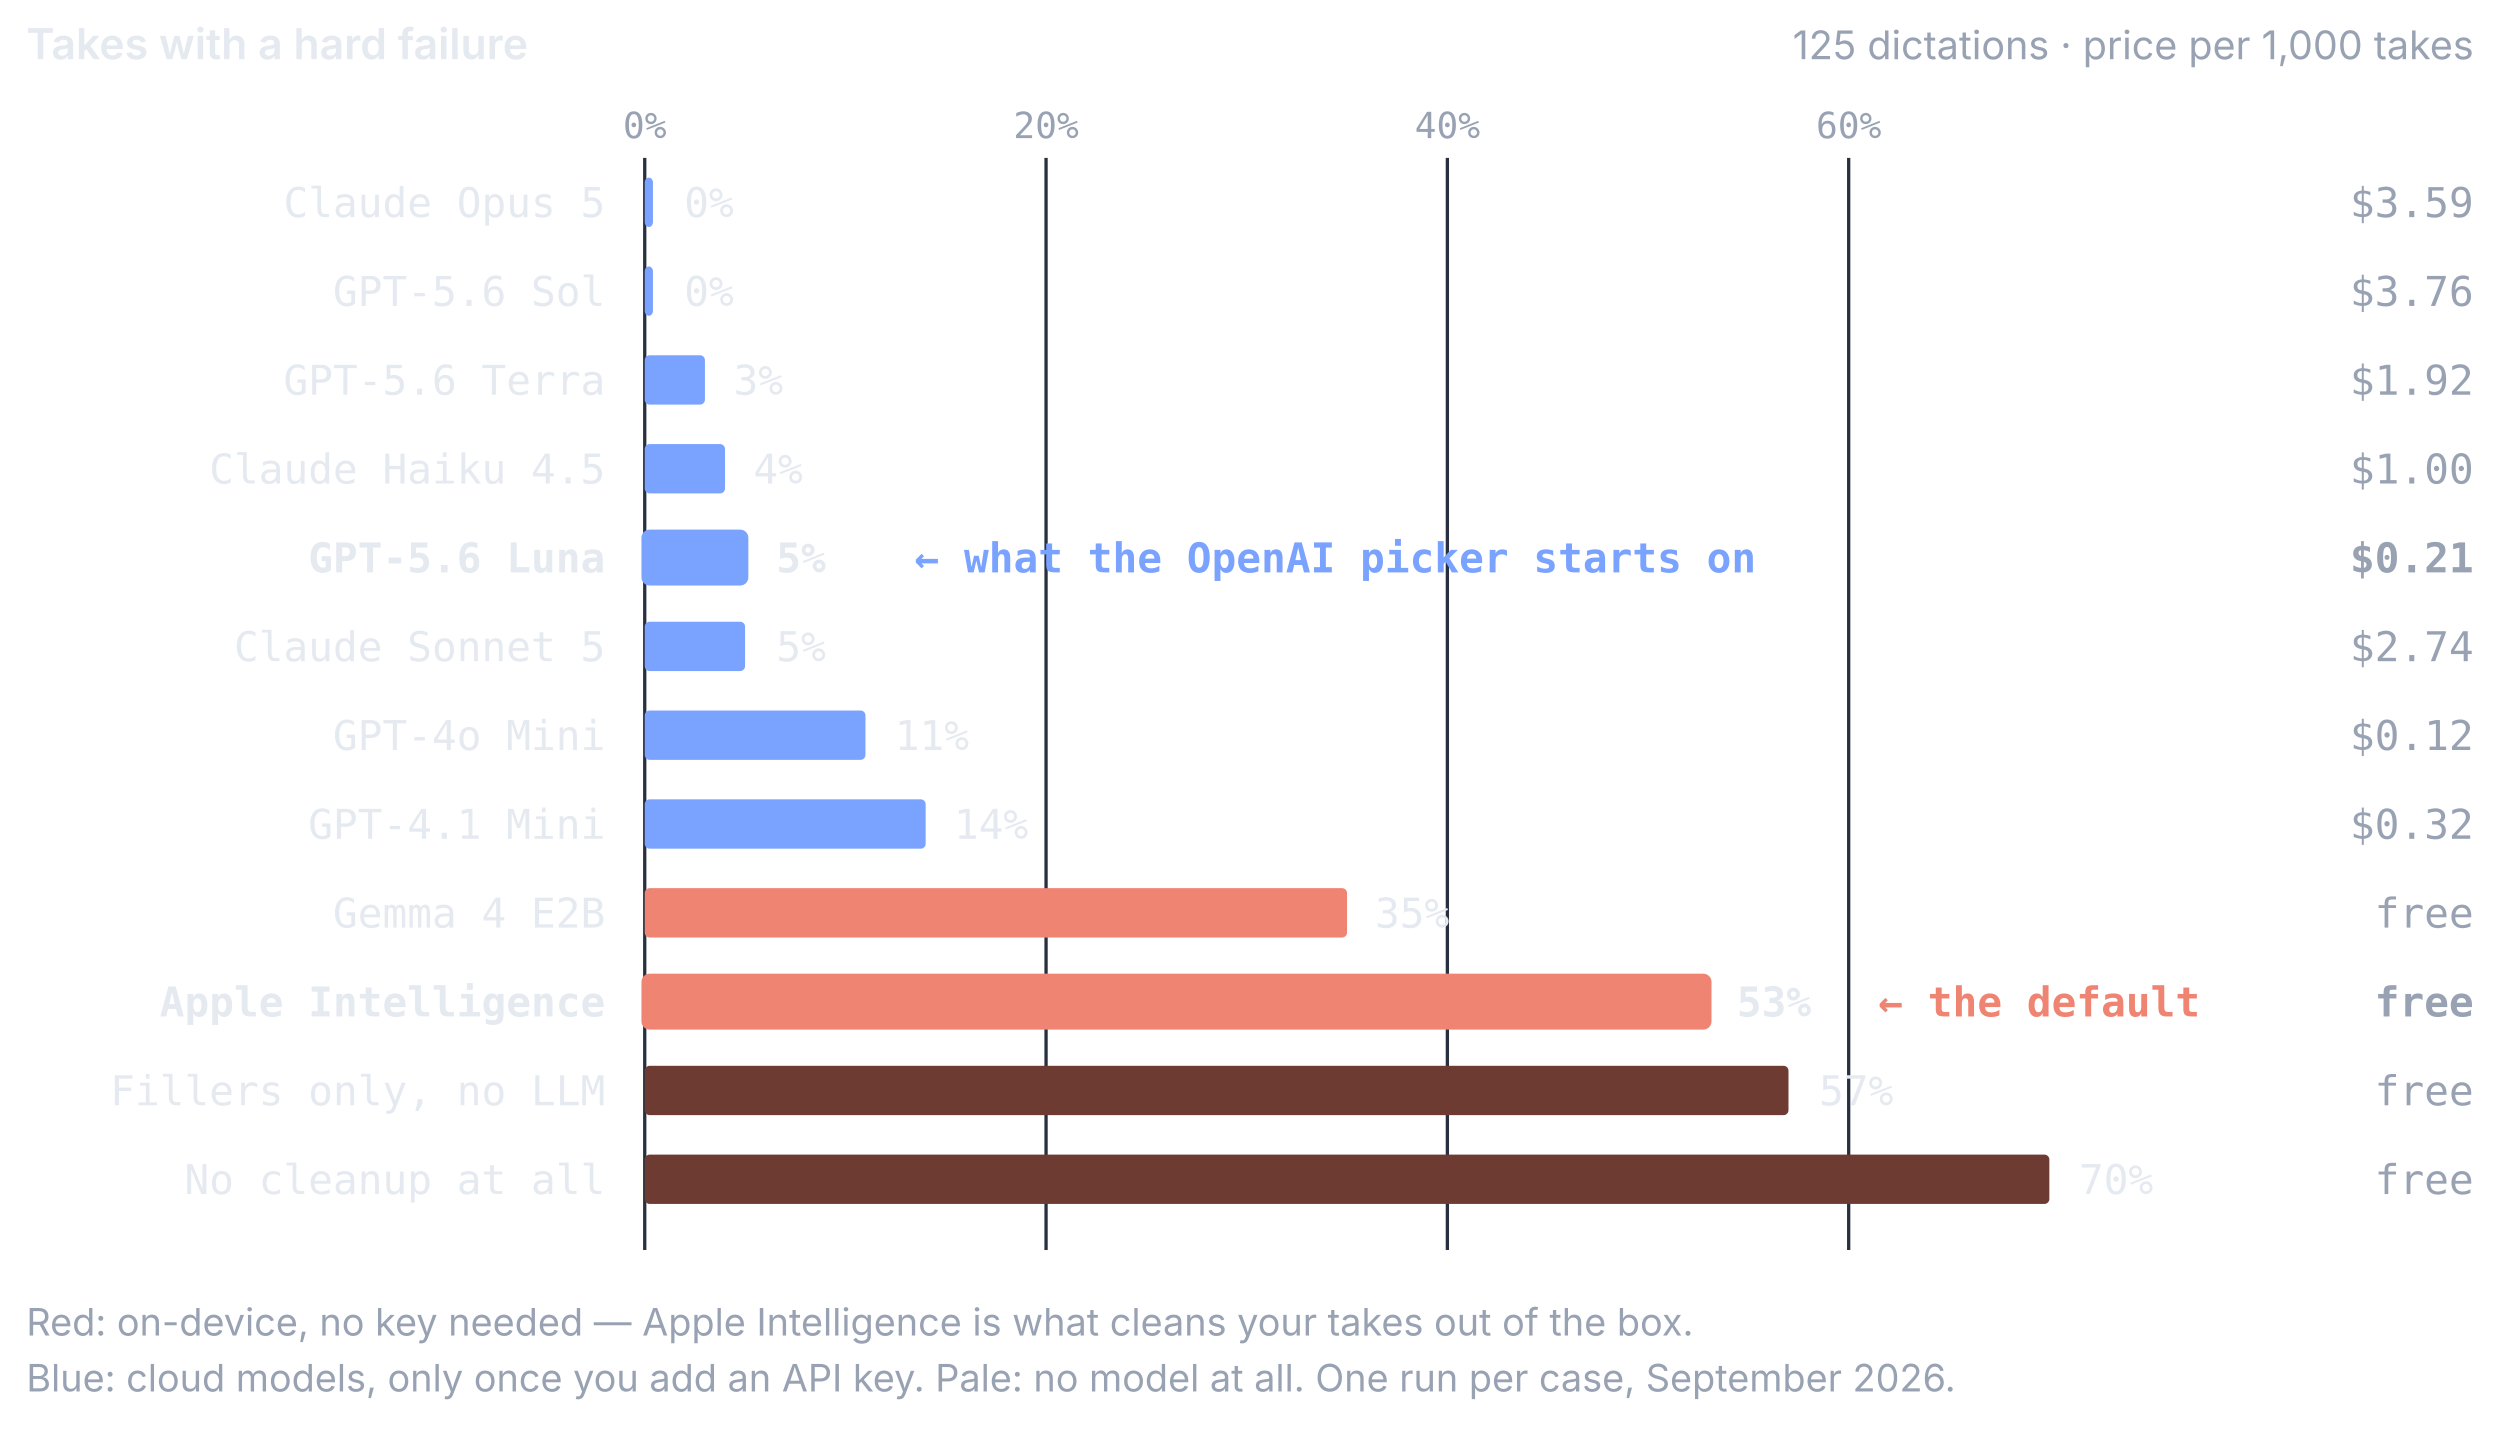
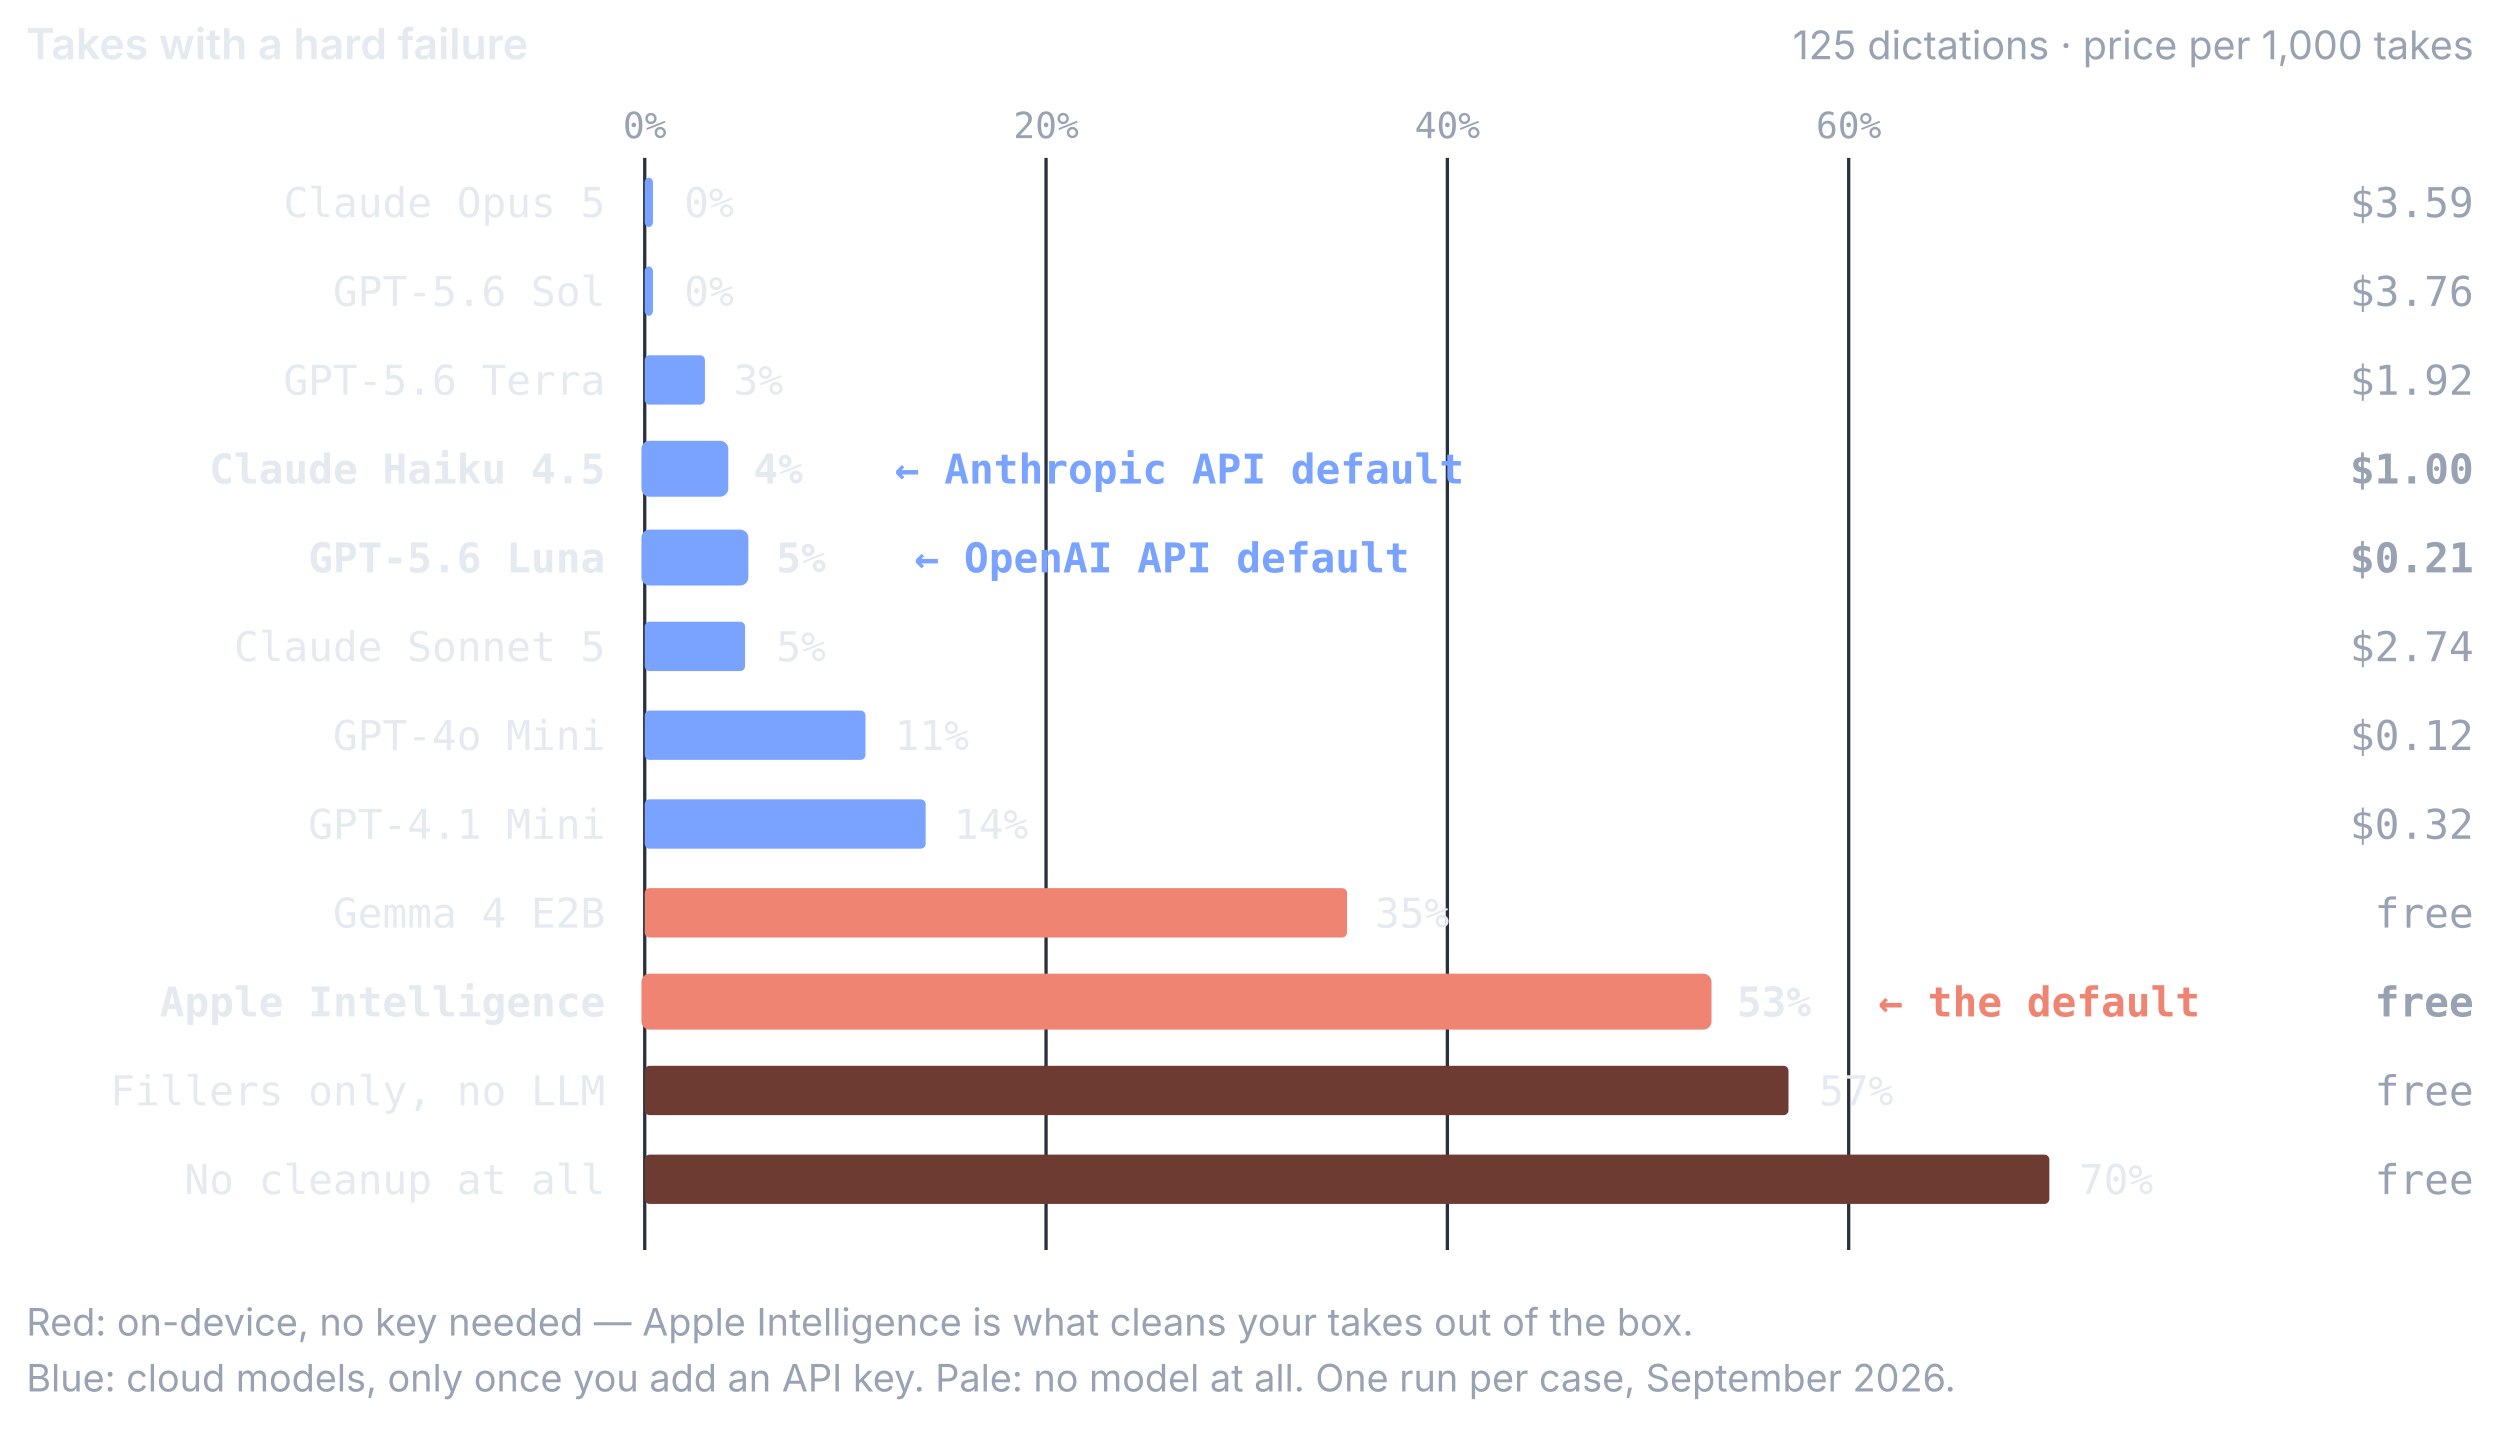
<svg xmlns="http://www.w3.org/2000/svg" viewBox="0 0 760 436" width="760" height="436" font-family="ui-monospace, SFMono-Regular, Menlo, monospace" font-size="12.5">
  <text x="8" y="18" fill="#E5E9F0" font-family="system-ui, -apple-system, sans-serif" font-size="13" font-weight="600">Takes with a hard failure</text>
  <text x="752" y="18" text-anchor="end" fill="#98A2B3" font-family="system-ui, -apple-system, sans-serif" font-size="12">125 dictations · price per 1,000 takes</text>
  <line x1="196" y1="48" x2="196" y2="380" stroke="#283040" stroke-width="1" />
  <text x="196" y="42" text-anchor="middle" fill="#98A2B3" font-size="11">0%</text>
  <line x1="318" y1="48" x2="318" y2="380" stroke="#283040" stroke-width="1" />
  <text x="318" y="42" text-anchor="middle" fill="#98A2B3" font-size="11">20%</text>
  <line x1="440" y1="48" x2="440" y2="380" stroke="#283040" stroke-width="1" />
  <text x="440" y="42" text-anchor="middle" fill="#98A2B3" font-size="11">40%</text>
  <line x1="562" y1="48" x2="562" y2="380" stroke="#283040" stroke-width="1" />
  <text x="562" y="42" text-anchor="middle" fill="#98A2B3" font-size="11">60%</text>
  <text x="184" y="66" text-anchor="end" fill="#E5E9F0">Claude Opus 5</text>
  <rect x="196" y="54" width="2.5" height="15" rx="1.5" fill="#7AA2FF" />
  <text x="208" y="66" fill="#E5E9F0">0%</text>
  <text x="752" y="66" text-anchor="end" fill="#98A2B3">$3.59</text>
  <text x="184" y="93" text-anchor="end" fill="#E5E9F0">GPT-5.6 Sol</text>
  <rect x="196" y="81" width="2.5" height="15" rx="1.5" fill="#7AA2FF" />
  <text x="208" y="93" fill="#E5E9F0">0%</text>
  <text x="752" y="93" text-anchor="end" fill="#98A2B3">$3.76</text>
  <text x="184" y="120" text-anchor="end" fill="#E5E9F0">GPT-5.6 Terra</text>
  <rect x="196" y="108" width="18.3" height="15" rx="1.5" fill="#7AA2FF" />
  <text x="223" y="120" fill="#E5E9F0">3%</text>
  <text x="752" y="120" text-anchor="end" fill="#98A2B3">$1.92</text>
-   <text x="184" y="147" text-anchor="end" fill="#E5E9F0">Claude Haiku 4.5</text>
-   <rect x="196" y="135" width="24.4" height="15" rx="1.5" fill="#7AA2FF" />
-   <text x="229" y="147" fill="#E5E9F0">4%</text>
-   <text x="752" y="147" text-anchor="end" fill="#98A2B3">$1.00</text>
+   <text x="184" y="147" text-anchor="end" fill="#E5E9F0" font-weight="700">Claude Haiku 4.5</text>
+   <rect x="196" y="135" width="24.4" height="15" rx="1.5" fill="#7AA2FF" stroke="#7AA2FF" stroke-width="2" />
+   <text x="229" y="147" fill="#E5E9F0" font-weight="700">4%</text>
+   <text x="752" y="147" text-anchor="end" fill="#98A2B3" font-weight="700">$1.00</text>
+   <text x="272" y="147" fill="#7AA2FF" font-weight="700">← Anthropic API default</text>
  <text x="184" y="174" text-anchor="end" fill="#E5E9F0" font-weight="700">GPT-5.6 Luna</text>
  <rect x="196" y="162" width="30.5" height="15" rx="1.5" fill="#7AA2FF" stroke="#7AA2FF" stroke-width="2" />
  <text x="236" y="174" fill="#E5E9F0" font-weight="700">5%</text>
  <text x="752" y="174" text-anchor="end" fill="#98A2B3" font-weight="700">$0.21</text>
-   <text x="278" y="174" fill="#7AA2FF" font-weight="700">← what the OpenAI picker starts on</text>
+   <text x="278" y="174" fill="#7AA2FF" font-weight="700">← OpenAI API default</text>
  <text x="184" y="201" text-anchor="end" fill="#E5E9F0">Claude Sonnet 5</text>
  <rect x="196" y="189" width="30.5" height="15" rx="1.5" fill="#7AA2FF" />
  <text x="236" y="201" fill="#E5E9F0">5%</text>
  <text x="752" y="201" text-anchor="end" fill="#98A2B3">$2.74</text>
  <text x="184" y="228" text-anchor="end" fill="#E5E9F0">GPT-4o Mini</text>
  <rect x="196" y="216" width="67.1" height="15" rx="1.5" fill="#7AA2FF" />
  <text x="272" y="228" fill="#E5E9F0">11%</text>
  <text x="752" y="228" text-anchor="end" fill="#98A2B3">$0.12</text>
  <text x="184" y="255" text-anchor="end" fill="#E5E9F0">GPT-4.1 Mini</text>
  <rect x="196" y="243" width="85.4" height="15" rx="1.5" fill="#7AA2FF" />
  <text x="290" y="255" fill="#E5E9F0">14%</text>
  <text x="752" y="255" text-anchor="end" fill="#98A2B3">$0.32</text>
  <text x="184" y="282" text-anchor="end" fill="#E5E9F0">Gemma 4 E2B</text>
  <rect x="196" y="270" width="213.5" height="15" rx="1.5" fill="#F08472" />
  <text x="418" y="282" fill="#E5E9F0">35%</text>
  <text x="752" y="282" text-anchor="end" fill="#98A2B3">free</text>
  <text x="184" y="309" text-anchor="end" fill="#E5E9F0" font-weight="700">Apple Intelligence</text>
  <rect x="196" y="297" width="323.3" height="15" rx="1.5" fill="#F08472" stroke="#F08472" stroke-width="2" />
  <text x="528" y="309" fill="#E5E9F0" font-weight="700">53%</text>
  <text x="752" y="309" text-anchor="end" fill="#98A2B3" font-weight="700">free</text>
  <text x="571" y="309" fill="#F08472" font-weight="700">← the default</text>
  <text x="184" y="336" text-anchor="end" fill="#E5E9F0">Fillers only, no LLM</text>
  <rect x="196" y="324" width="347.7" height="15" rx="1.5" fill="#6E3B33" />
  <text x="553" y="336" fill="#E5E9F0">57%</text>
  <text x="752" y="336" text-anchor="end" fill="#98A2B3">free</text>
  <text x="184" y="363" text-anchor="end" fill="#E5E9F0">No cleanup at all</text>
  <rect x="196" y="351" width="427.0" height="15" rx="1.5" fill="#6E3B33" />
  <text x="632" y="363" fill="#E5E9F0">70%</text>
  <text x="752" y="363" text-anchor="end" fill="#98A2B3">free</text>
  <text x="8" y="406" fill="#98A2B3" font-family="system-ui, -apple-system, sans-serif" font-size="11.5">Red: on-device, no key needed — Apple Intelligence is what cleans your takes out of the box.</text>
  <text x="8" y="423" fill="#98A2B3" font-family="system-ui, -apple-system, sans-serif" font-size="11.5">Blue: cloud models, only once you add an API key. Pale: no model at all. One run per case, September 2026.</text>
</svg>
